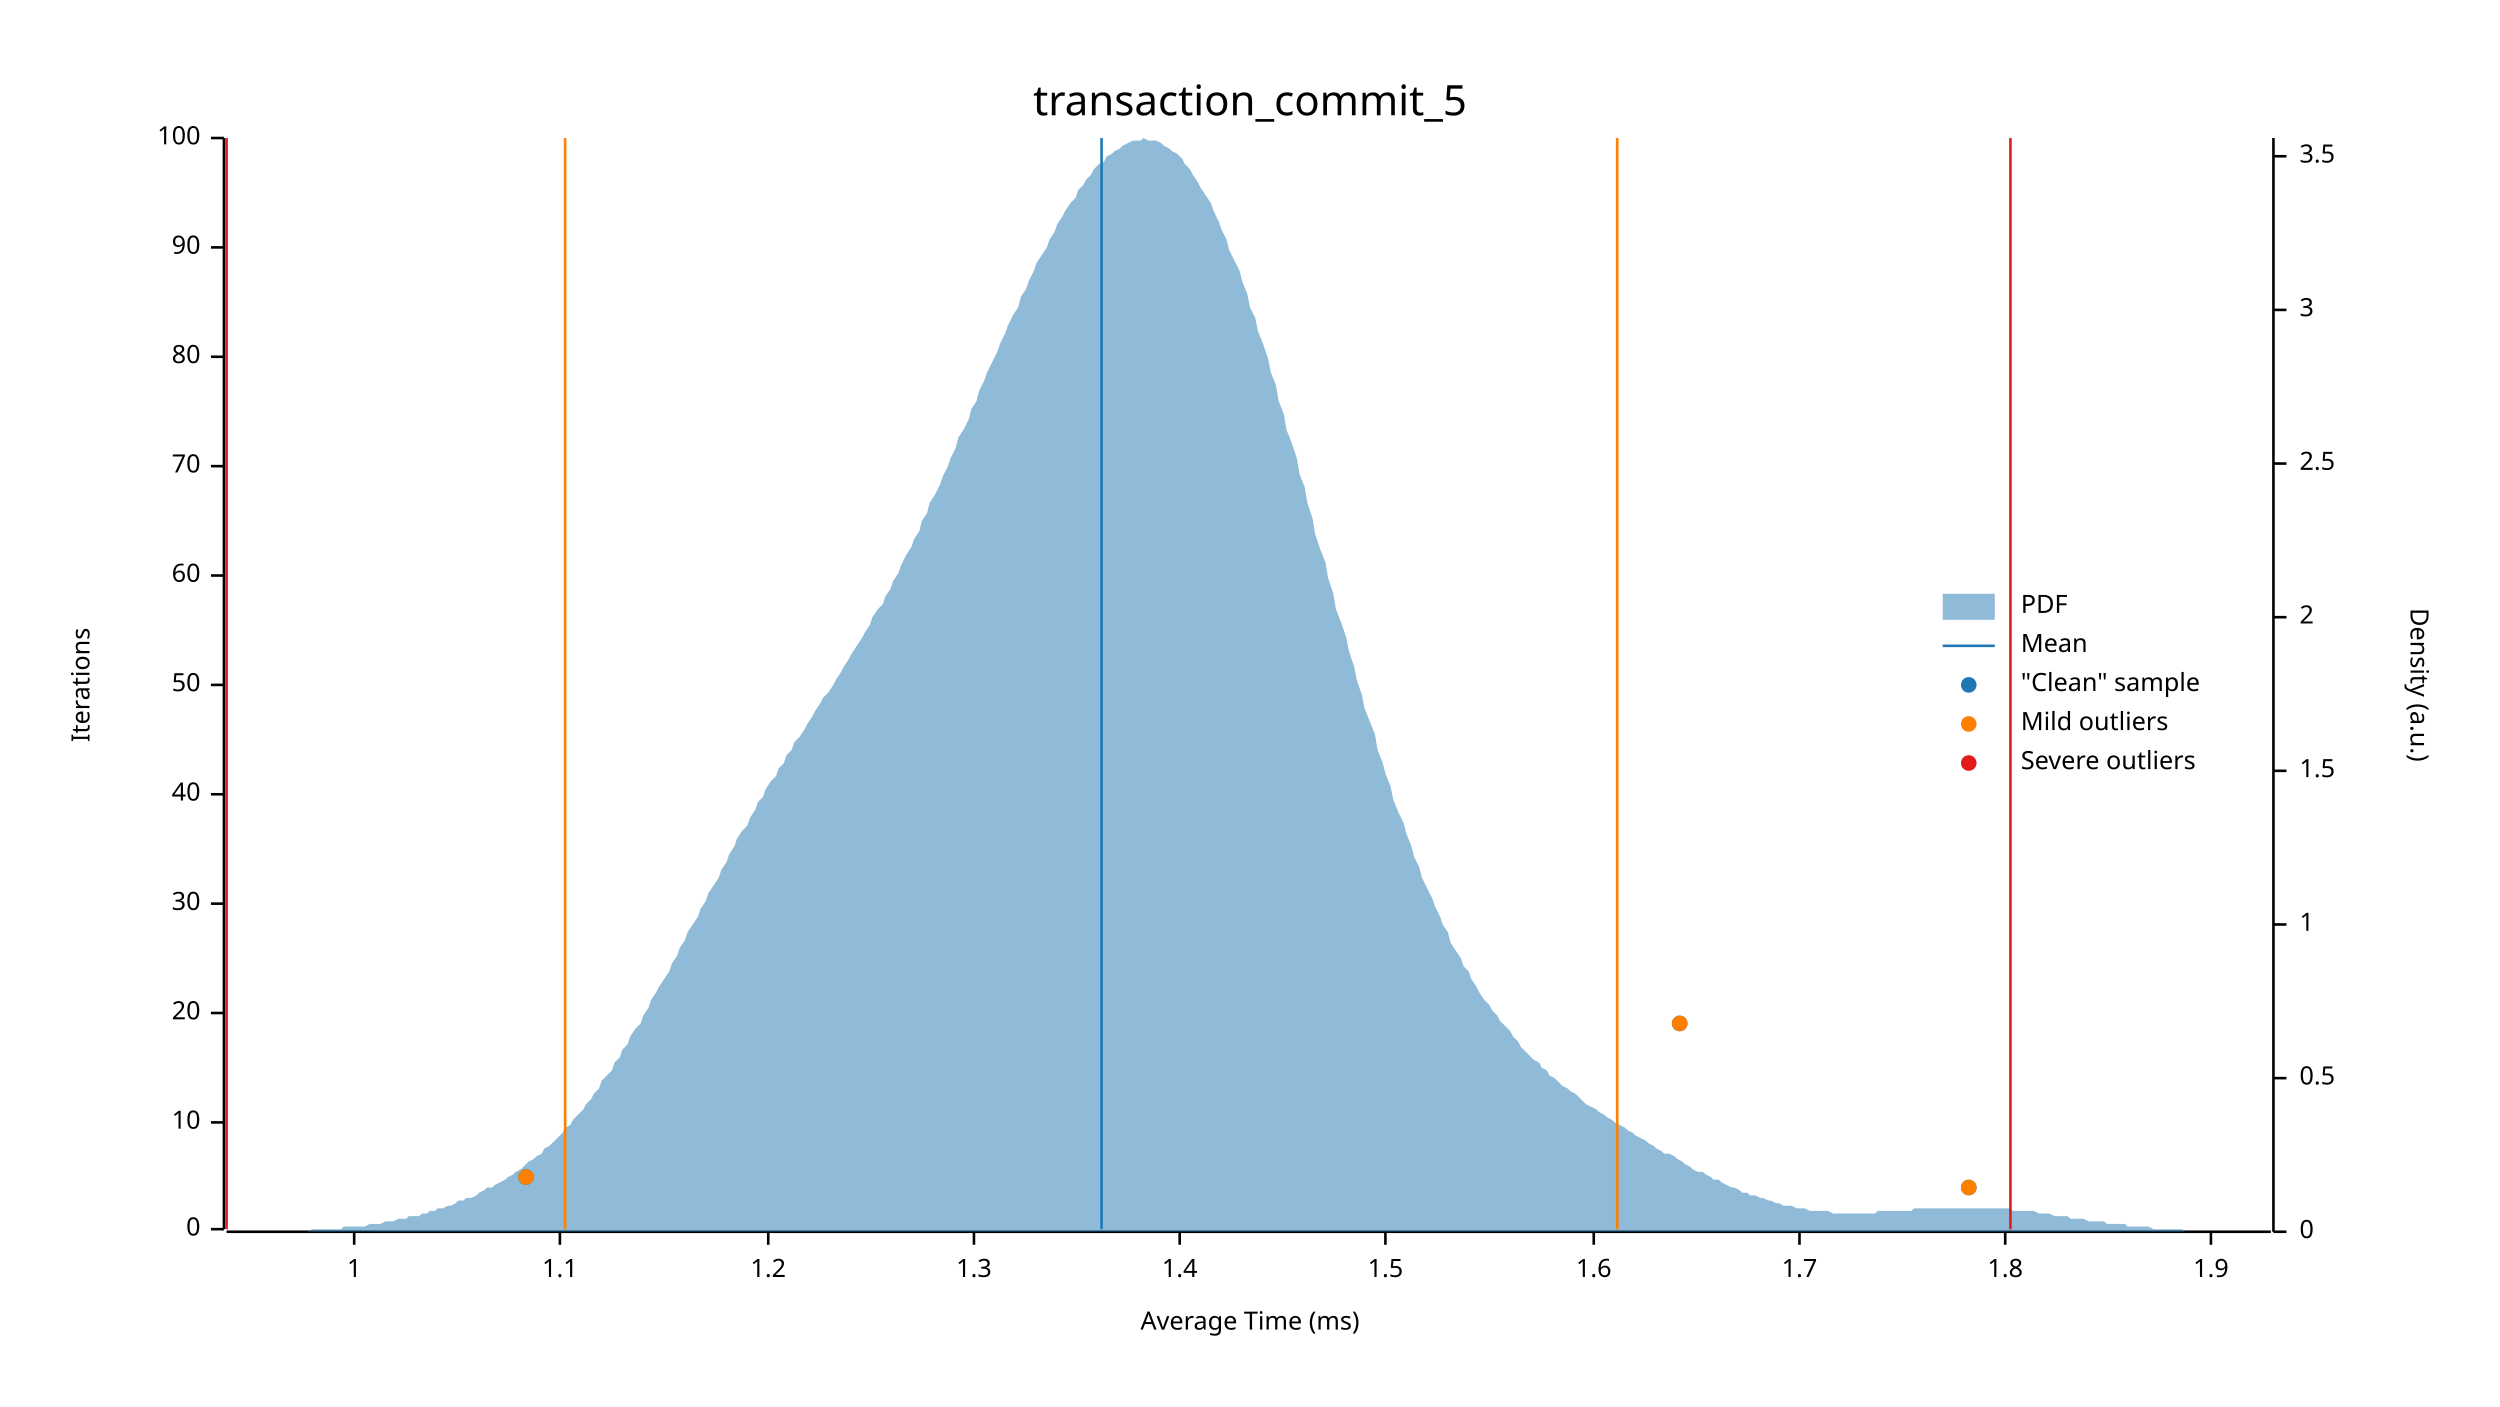
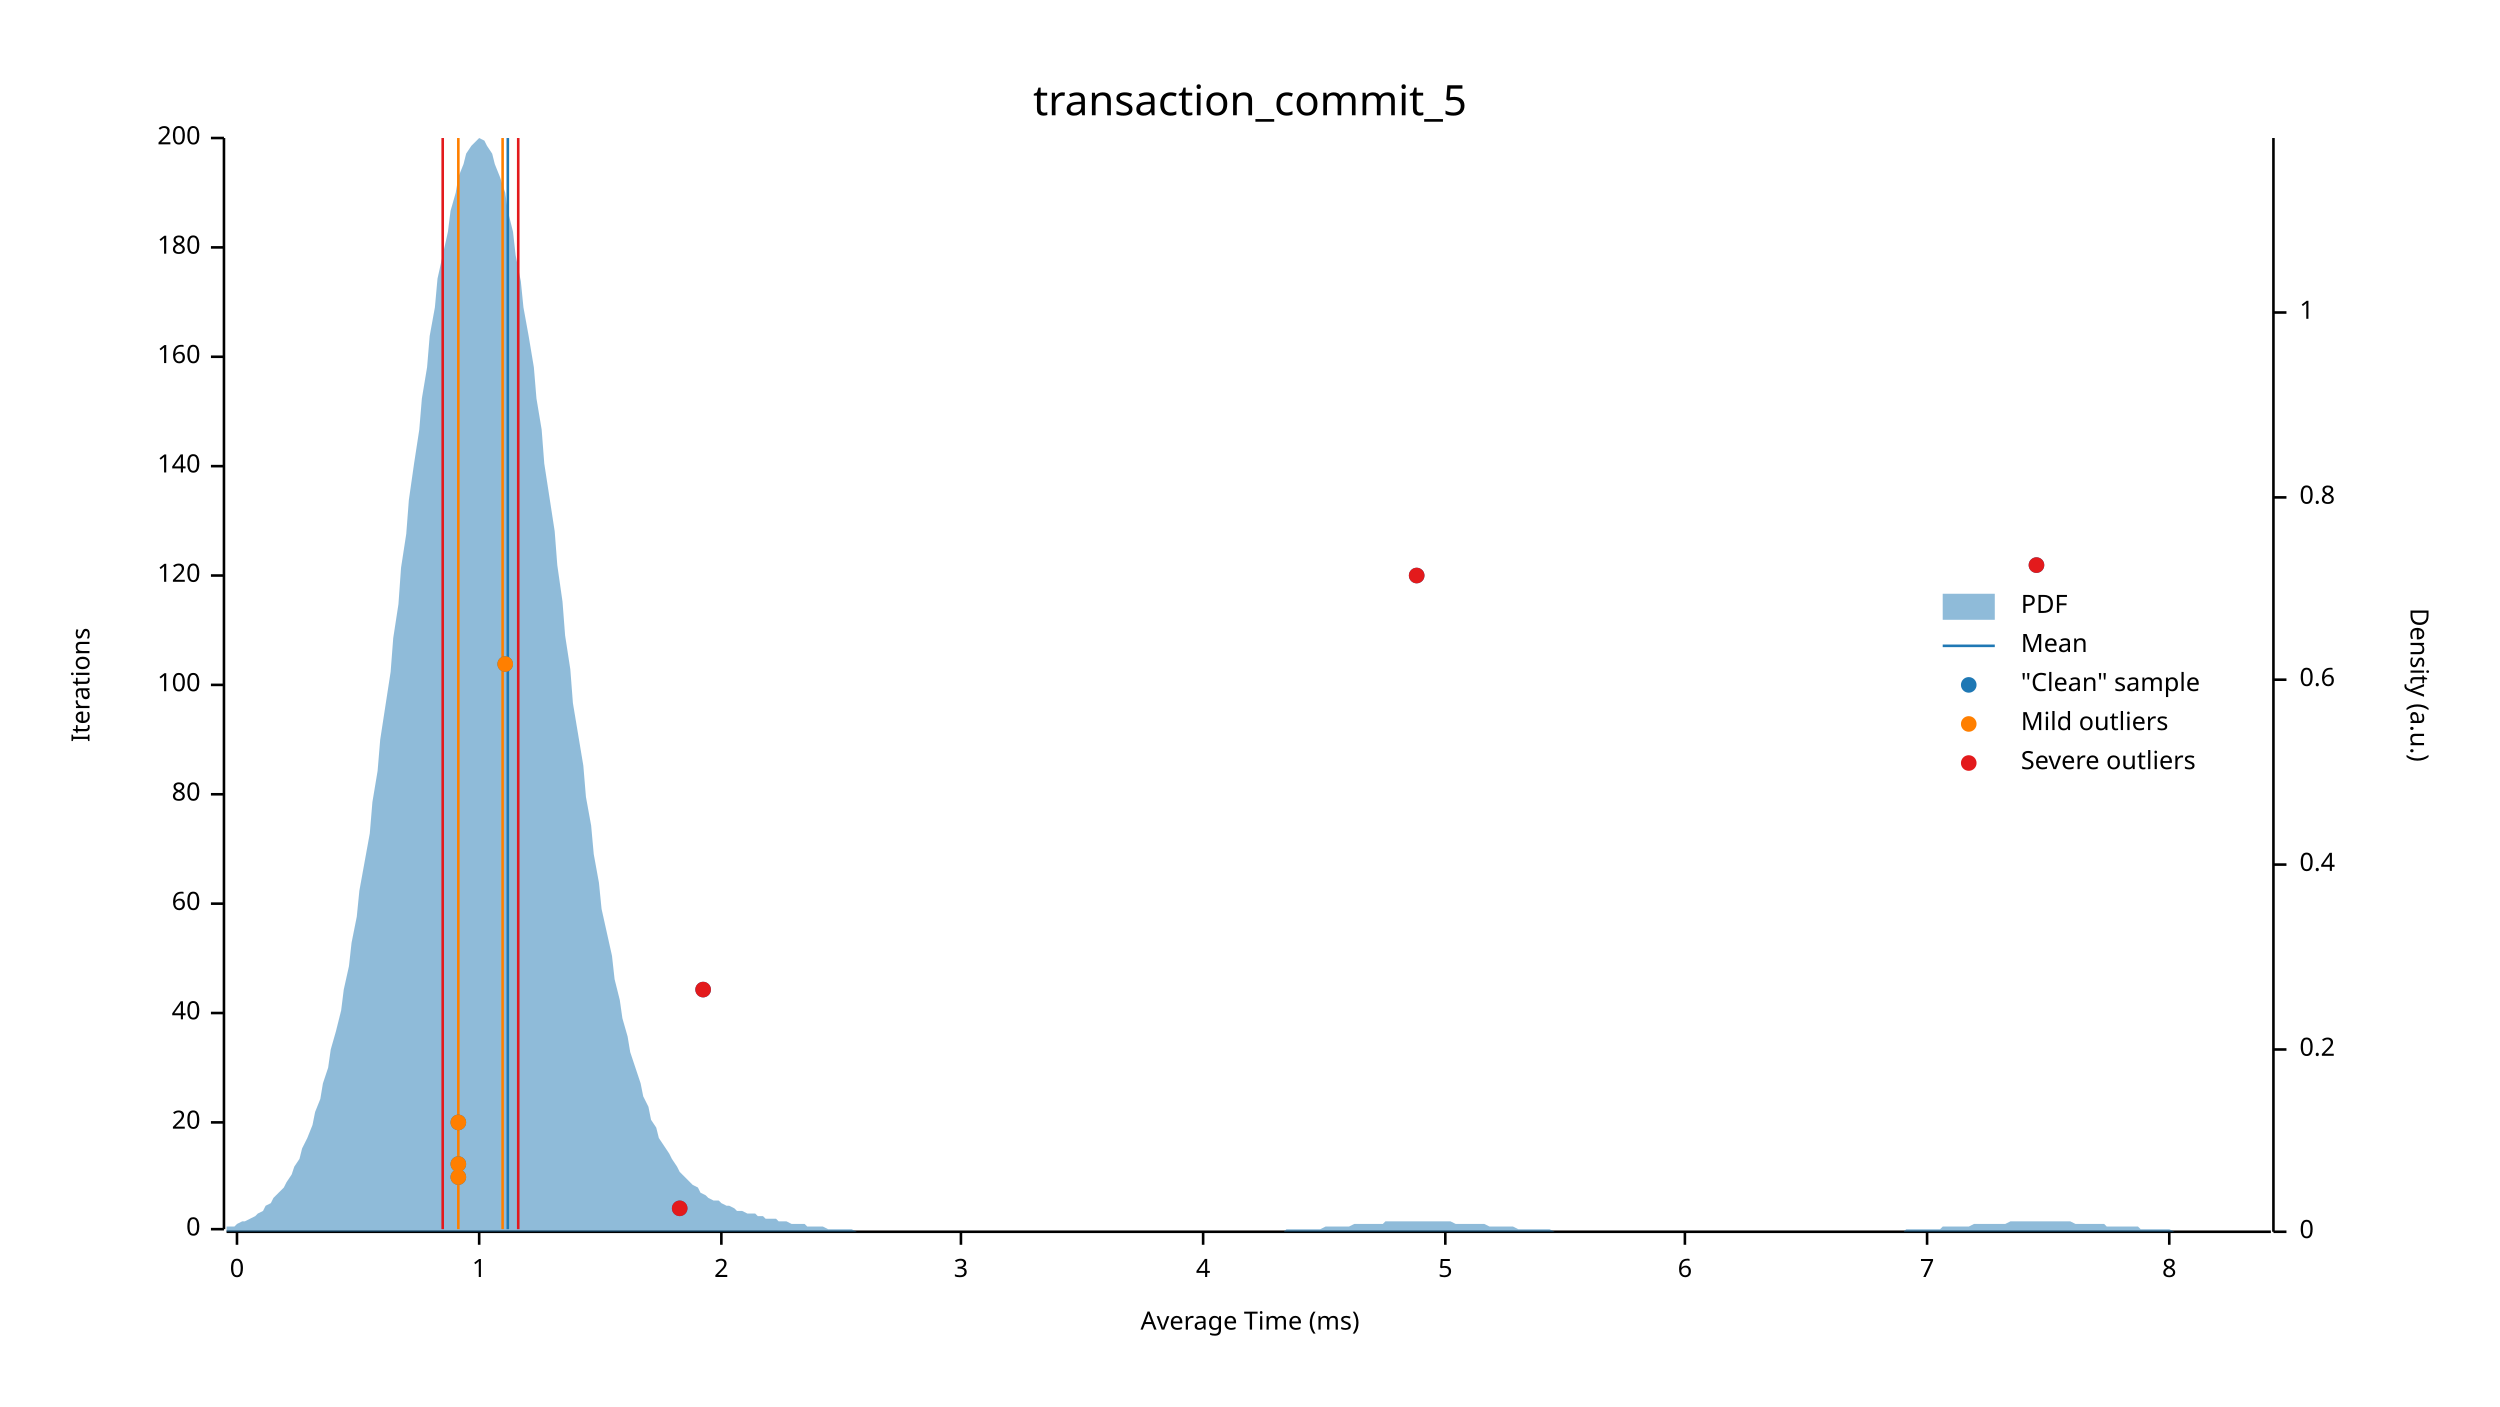
<svg xmlns="http://www.w3.org/2000/svg" width="960" height="540" viewBox="0 0 960 540">
  <text x="480" y="32" dy="0.76em" text-anchor="middle" font-family="sans-serif" font-size="16.129" opacity="1" fill="#000000">
transaction_commit_5
</text>
  <text x="27" y="263" dy="0.76em" text-anchor="middle" font-family="sans-serif" font-size="9.677" opacity="1" fill="#000000" transform="rotate(270, 27, 263)">
Iterations
</text>
  <text x="480" y="513" dy="-0.5ex" text-anchor="middle" font-family="sans-serif" font-size="9.677" opacity="1" fill="#000000">
Average Time (ms)
</text>
  <polyline fill="none" opacity="1" stroke="#000000" stroke-width="1" points="86,53 86,472 " />
  <text x="77" y="472" dy="0.5ex" text-anchor="end" font-family="sans-serif" font-size="9.677" opacity="1" fill="#000000">
0
</text>
  <polyline fill="none" opacity="1" stroke="#000000" stroke-width="1" points="81,472 86,472 " />
  <text x="77" y="431" dy="0.5ex" text-anchor="end" font-family="sans-serif" font-size="9.677" opacity="1" fill="#000000">
- 10
+ 20
</text>
  <polyline fill="none" opacity="1" stroke="#000000" stroke-width="1" points="81,431 86,431 " />
  <text x="77" y="389" dy="0.5ex" text-anchor="end" font-family="sans-serif" font-size="9.677" opacity="1" fill="#000000">
- 20
+ 40
</text>
  <polyline fill="none" opacity="1" stroke="#000000" stroke-width="1" points="81,389 86,389 " />
  <text x="77" y="347" dy="0.5ex" text-anchor="end" font-family="sans-serif" font-size="9.677" opacity="1" fill="#000000">
- 30
+ 60
</text>
  <polyline fill="none" opacity="1" stroke="#000000" stroke-width="1" points="81,347 86,347 " />
  <text x="77" y="305" dy="0.5ex" text-anchor="end" font-family="sans-serif" font-size="9.677" opacity="1" fill="#000000">
- 40
+ 80
</text>
  <polyline fill="none" opacity="1" stroke="#000000" stroke-width="1" points="81,305 86,305 " />
  <text x="77" y="263" dy="0.5ex" text-anchor="end" font-family="sans-serif" font-size="9.677" opacity="1" fill="#000000">
- 50
+ 100
</text>
  <polyline fill="none" opacity="1" stroke="#000000" stroke-width="1" points="81,263 86,263 " />
  <text x="77" y="221" dy="0.5ex" text-anchor="end" font-family="sans-serif" font-size="9.677" opacity="1" fill="#000000">
- 60
+ 120
</text>
  <polyline fill="none" opacity="1" stroke="#000000" stroke-width="1" points="81,221 86,221 " />
  <text x="77" y="179" dy="0.5ex" text-anchor="end" font-family="sans-serif" font-size="9.677" opacity="1" fill="#000000">
- 70
+ 140
</text>
  <polyline fill="none" opacity="1" stroke="#000000" stroke-width="1" points="81,179 86,179 " />
  <text x="77" y="137" dy="0.5ex" text-anchor="end" font-family="sans-serif" font-size="9.677" opacity="1" fill="#000000">
- 80
+ 160
</text>
  <polyline fill="none" opacity="1" stroke="#000000" stroke-width="1" points="81,137 86,137 " />
  <text x="77" y="95" dy="0.5ex" text-anchor="end" font-family="sans-serif" font-size="9.677" opacity="1" fill="#000000">
- 90
+ 180
</text>
  <polyline fill="none" opacity="1" stroke="#000000" stroke-width="1" points="81,95 86,95 " />
  <text x="77" y="53" dy="0.5ex" text-anchor="end" font-family="sans-serif" font-size="9.677" opacity="1" fill="#000000">
- 100
+ 200
</text>
  <polyline fill="none" opacity="1" stroke="#000000" stroke-width="1" points="81,53 86,53 " />
  <polyline fill="none" opacity="1" stroke="#000000" stroke-width="1" points="87,473 872,473 " />
-   <text x="136" y="483" dy="0.76em" text-anchor="middle" font-family="sans-serif" font-size="9.677" opacity="1" fill="#000000">
+   <text x="91" y="483" dy="0.76em" text-anchor="middle" font-family="sans-serif" font-size="9.677" opacity="1" fill="#000000">
+ 0
+ </text>
+   <polyline fill="none" opacity="1" stroke="#000000" stroke-width="1" points="91,473 91,478 " />
+   <text x="184" y="483" dy="0.76em" text-anchor="middle" font-family="sans-serif" font-size="9.677" opacity="1" fill="#000000">
1
</text>
-   <polyline fill="none" opacity="1" stroke="#000000" stroke-width="1" points="136,473 136,478 " />
-   <text x="215" y="483" dy="0.76em" text-anchor="middle" font-family="sans-serif" font-size="9.677" opacity="1" fill="#000000">
- 1.1
+   <polyline fill="none" opacity="1" stroke="#000000" stroke-width="1" points="184,473 184,478 " />
+   <text x="277" y="483" dy="0.76em" text-anchor="middle" font-family="sans-serif" font-size="9.677" opacity="1" fill="#000000">
+ 2
</text>
-   <polyline fill="none" opacity="1" stroke="#000000" stroke-width="1" points="215,473 215,478 " />
-   <text x="295" y="483" dy="0.76em" text-anchor="middle" font-family="sans-serif" font-size="9.677" opacity="1" fill="#000000">
- 1.2
+   <polyline fill="none" opacity="1" stroke="#000000" stroke-width="1" points="277,473 277,478 " />
+   <text x="369" y="483" dy="0.76em" text-anchor="middle" font-family="sans-serif" font-size="9.677" opacity="1" fill="#000000">
+ 3
</text>
-   <polyline fill="none" opacity="1" stroke="#000000" stroke-width="1" points="295,473 295,478 " />
-   <text x="374" y="483" dy="0.76em" text-anchor="middle" font-family="sans-serif" font-size="9.677" opacity="1" fill="#000000">
- 1.3
+   <polyline fill="none" opacity="1" stroke="#000000" stroke-width="1" points="369,473 369,478 " />
+   <text x="462" y="483" dy="0.76em" text-anchor="middle" font-family="sans-serif" font-size="9.677" opacity="1" fill="#000000">
+ 4
</text>
-   <polyline fill="none" opacity="1" stroke="#000000" stroke-width="1" points="374,473 374,478 " />
-   <text x="453" y="483" dy="0.76em" text-anchor="middle" font-family="sans-serif" font-size="9.677" opacity="1" fill="#000000">
- 1.4
+   <polyline fill="none" opacity="1" stroke="#000000" stroke-width="1" points="462,473 462,478 " />
+   <text x="555" y="483" dy="0.76em" text-anchor="middle" font-family="sans-serif" font-size="9.677" opacity="1" fill="#000000">
+ 5
</text>
-   <polyline fill="none" opacity="1" stroke="#000000" stroke-width="1" points="453,473 453,478 " />
-   <text x="532" y="483" dy="0.76em" text-anchor="middle" font-family="sans-serif" font-size="9.677" opacity="1" fill="#000000">
- 1.5
+   <polyline fill="none" opacity="1" stroke="#000000" stroke-width="1" points="555,473 555,478 " />
+   <text x="647" y="483" dy="0.76em" text-anchor="middle" font-family="sans-serif" font-size="9.677" opacity="1" fill="#000000">
+ 6
</text>
-   <polyline fill="none" opacity="1" stroke="#000000" stroke-width="1" points="532,473 532,478 " />
-   <text x="612" y="483" dy="0.76em" text-anchor="middle" font-family="sans-serif" font-size="9.677" opacity="1" fill="#000000">
- 1.6
+   <polyline fill="none" opacity="1" stroke="#000000" stroke-width="1" points="647,473 647,478 " />
+   <text x="740" y="483" dy="0.76em" text-anchor="middle" font-family="sans-serif" font-size="9.677" opacity="1" fill="#000000">
+ 7
</text>
-   <polyline fill="none" opacity="1" stroke="#000000" stroke-width="1" points="612,473 612,478 " />
-   <text x="691" y="483" dy="0.76em" text-anchor="middle" font-family="sans-serif" font-size="9.677" opacity="1" fill="#000000">
- 1.7
+   <polyline fill="none" opacity="1" stroke="#000000" stroke-width="1" points="740,473 740,478 " />
+   <text x="833" y="483" dy="0.76em" text-anchor="middle" font-family="sans-serif" font-size="9.677" opacity="1" fill="#000000">
+ 8
</text>
-   <polyline fill="none" opacity="1" stroke="#000000" stroke-width="1" points="691,473 691,478 " />
-   <text x="770" y="483" dy="0.76em" text-anchor="middle" font-family="sans-serif" font-size="9.677" opacity="1" fill="#000000">
- 1.8
- </text>
-   <polyline fill="none" opacity="1" stroke="#000000" stroke-width="1" points="770,473 770,478 " />
-   <text x="849" y="483" dy="0.76em" text-anchor="middle" font-family="sans-serif" font-size="9.677" opacity="1" fill="#000000">
- 1.9
- </text>
-   <polyline fill="none" opacity="1" stroke="#000000" stroke-width="1" points="849,473 849,478 " />
+   <polyline fill="none" opacity="1" stroke="#000000" stroke-width="1" points="833,473 833,478 " />
  <text x="933" y="263" dy="0.76em" text-anchor="middle" font-family="sans-serif" font-size="9.677" opacity="1" fill="#000000" transform="rotate(90, 933, 263)">
Density (a.u.)
</text>
  <polyline fill="none" opacity="1" stroke="#000000" stroke-width="1" points="873,53 873,473 " />
  <text x="883" y="473" dy="0.5ex" text-anchor="start" font-family="sans-serif" font-size="9.677" opacity="1" fill="#000000">
0
</text>
  <polyline fill="none" opacity="1" stroke="#000000" stroke-width="1" points="873,473 878,473 " />
-   <text x="883" y="414" dy="0.5ex" text-anchor="start" font-family="sans-serif" font-size="9.677" opacity="1" fill="#000000">
- 0.5
+   <text x="883" y="403" dy="0.5ex" text-anchor="start" font-family="sans-serif" font-size="9.677" opacity="1" fill="#000000">
+ 0.2
</text>
-   <polyline fill="none" opacity="1" stroke="#000000" stroke-width="1" points="873,414 878,414 " />
-   <text x="883" y="355" dy="0.5ex" text-anchor="start" font-family="sans-serif" font-size="9.677" opacity="1" fill="#000000">
+   <polyline fill="none" opacity="1" stroke="#000000" stroke-width="1" points="873,403 878,403 " />
+   <text x="883" y="332" dy="0.5ex" text-anchor="start" font-family="sans-serif" font-size="9.677" opacity="1" fill="#000000">
+ 0.4
+ </text>
+   <polyline fill="none" opacity="1" stroke="#000000" stroke-width="1" points="873,332 878,332 " />
+   <text x="883" y="261" dy="0.5ex" text-anchor="start" font-family="sans-serif" font-size="9.677" opacity="1" fill="#000000">
+ 0.6
+ </text>
+   <polyline fill="none" opacity="1" stroke="#000000" stroke-width="1" points="873,261 878,261 " />
+   <text x="883" y="191" dy="0.5ex" text-anchor="start" font-family="sans-serif" font-size="9.677" opacity="1" fill="#000000">
+ 0.8
+ </text>
+   <polyline fill="none" opacity="1" stroke="#000000" stroke-width="1" points="873,191 878,191 " />
+   <text x="883" y="120" dy="0.5ex" text-anchor="start" font-family="sans-serif" font-size="9.677" opacity="1" fill="#000000">
1
</text>
-   <polyline fill="none" opacity="1" stroke="#000000" stroke-width="1" points="873,355 878,355 " />
-   <text x="883" y="296" dy="0.5ex" text-anchor="start" font-family="sans-serif" font-size="9.677" opacity="1" fill="#000000">
- 1.5
- </text>
-   <polyline fill="none" opacity="1" stroke="#000000" stroke-width="1" points="873,296 878,296 " />
-   <text x="883" y="237" dy="0.5ex" text-anchor="start" font-family="sans-serif" font-size="9.677" opacity="1" fill="#000000">
- 2
- </text>
-   <polyline fill="none" opacity="1" stroke="#000000" stroke-width="1" points="873,237 878,237 " />
-   <text x="883" y="178" dy="0.5ex" text-anchor="start" font-family="sans-serif" font-size="9.677" opacity="1" fill="#000000">
- 2.5
- </text>
-   <polyline fill="none" opacity="1" stroke="#000000" stroke-width="1" points="873,178 878,178 " />
-   <text x="883" y="119" dy="0.5ex" text-anchor="start" font-family="sans-serif" font-size="9.677" opacity="1" fill="#000000">
- 3
- </text>
-   <polyline fill="none" opacity="1" stroke="#000000" stroke-width="1" points="873,119 878,119 " />
-   <text x="883" y="60" dy="0.5ex" text-anchor="start" font-family="sans-serif" font-size="9.677" opacity="1" fill="#000000">
- 3.5
- </text>
-   <polyline fill="none" opacity="1" stroke="#000000" stroke-width="1" points="873,60 878,60 " />
-   <polygon opacity="0.5" fill="#1F78B4" points="87,473 88,473 90,473 91,473 93,473 94,473 96,473 98,473 99,473 101,473 102,473 104,473 105,473 107,473 109,473 110,473 112,473 113,473 115,473 116,473 118,473 120,472 121,472 123,472 124,472 126,472 127,472 129,472 131,472 132,471 134,471 135,471 137,471 138,471 140,471 142,470 143,470 145,470 146,470 148,469 150,469 151,469 153,468 154,468 156,468 157,467 159,467 161,467 162,466 164,466 165,465 167,465 168,464 170,464 172,463 173,463 175,462 176,461 178,461 179,460 181,460 183,459 184,458 186,457 187,456 189,456 190,455 192,454 194,453 195,452 197,451 198,450 200,449 201,448 203,446 205,445 206,444 208,443 209,441 211,440 213,438 214,437 216,435 217,433 219,432 220,430 222,428 224,426 225,424 227,422 228,420 230,418 231,415 233,413 235,411 236,408 238,406 239,403 241,401 242,398 244,395 246,393 247,390 249,387 250,384 252,381 253,379 255,376 257,373 258,370 260,367 261,364 263,361 264,358 266,355 268,352 269,349 271,346 272,343 274,340 276,337 277,334 279,331 280,328 282,325 283,322 285,319 287,317 288,314 290,311 291,308 293,306 294,303 296,300 298,298 299,295 301,293 302,290 304,288 305,285 307,283 309,280 310,278 312,275 313,273 315,270 316,268 318,266 320,263 321,261 323,258 324,256 326,253 327,251 329,248 331,245 332,243 334,240 335,237 337,234 339,232 340,229 342,226 343,223 345,220 346,217 348,213 350,210 351,207 353,204 354,200 356,197 357,193 359,190 361,186 362,183 364,179 365,176 367,172 368,168 370,165 372,161 373,157 375,154 376,150 378,146 379,143 381,139 383,135 384,132 386,128 387,125 389,121 391,118 392,114 394,111 395,108 397,104 398,101 400,98 402,95 403,92 405,89 406,86 408,83 409,81 411,78 413,76 414,73 416,71 417,69 419,67 420,65 422,63 424,62 425,60 427,59 428,58 430,57 431,56 433,55 435,54 436,54 438,54 439,53 441,54 442,54 444,54 446,55 447,56 449,57 450,58 452,59 454,61 455,63 457,65 458,67 460,70 461,72 463,75 465,78 466,81 468,85 469,88 471,92 472,96 474,100 476,104 477,108 479,113 480,118 482,122 483,127 485,132 487,138 488,143 490,148 491,154 493,159 494,165 496,170 498,176 499,182 501,187 502,193 504,199 505,205 507,211 509,216 510,222 512,228 513,234 515,239 517,245 518,250 520,256 521,261 523,267 524,272 526,277 528,282 529,288 531,293 532,297 534,302 535,307 537,312 539,316 540,320 542,325 543,329 545,333 546,337 548,341 550,345 551,348 553,352 554,355 556,358 557,362 559,365 561,368 562,371 564,373 565,376 567,379 568,381 570,384 572,386 573,388 575,390 576,392 578,394 580,396 581,398 583,400 584,402 586,404 587,405 589,407 591,408 592,410 594,411 595,413 597,414 598,415 600,417 602,418 603,419 605,420 606,421 608,423 609,424 611,425 613,426 614,427 616,428 617,429 619,430 620,431 622,432 624,433 625,434 627,435 628,436 630,437 632,438 633,439 635,440 636,441 638,442 639,443 641,443 643,444 644,445 646,446 647,447 649,448 650,449 652,450 654,450 655,451 657,452 658,453 660,453 661,454 663,455 665,456 666,456 668,457 669,458 671,458 672,459 674,459 676,460 677,460 679,461 680,461 682,462 683,462 685,463 687,463 688,463 690,464 691,464 693,464 695,465 696,465 698,465 699,465 701,465 702,465 704,466 706,466 707,466 709,466 710,466 712,466 713,466 715,466 717,466 718,466 720,466 721,465 723,465 724,465 726,465 728,465 729,465 731,465 732,465 734,465 735,464 737,464 739,464 740,464 742,464 743,464 745,464 746,464 748,464 750,464 751,464 753,464 754,464 756,464 758,464 759,464 761,464 762,464 764,464 765,464 767,464 769,464 770,464 772,464 773,465 775,465 776,465 778,465 780,465 781,465 783,466 784,466 786,466 787,466 789,467 791,467 792,467 794,467 795,468 797,468 798,468 800,468 802,469 803,469 805,469 806,469 808,469 809,470 811,470 813,470 814,470 816,470 817,471 819,471 821,471 822,471 824,471 825,471 827,472 828,472 830,472 832,472 833,472 835,472 836,472 838,472 839,473 841,473 843,473 844,473 846,473 847,473 849,473 850,473 852,473 854,473 855,473 857,473 858,473 860,473 861,473 863,473 865,473 866,473 868,473 869,473 871,473 873,473 873,473 87,473 " />
-   <polyline fill="none" opacity="1" stroke="#1F78B4" stroke-width="1" points="423,472 423,53 " />
-   <polyline fill="none" opacity="1" stroke="#FF7F00" stroke-width="1" points="217,472 217,53 " />
-   <polyline fill="none" opacity="1" stroke="#FF7F00" stroke-width="1" points="621,472 621,53 " />
-   <polyline fill="none" opacity="1" stroke="#E31A1C" stroke-width="1" points="87,472 87,53 " />
-   <polyline fill="none" opacity="1" stroke="#E31A1C" stroke-width="1" points="772,472 772,53 " />
-   <circle cx="756" cy="456" r="3" opacity="1" fill="#1F78B4" stroke="none" stroke-width="1" />
-   <circle cx="202" cy="452" r="3" opacity="1" fill="#1F78B4" stroke="none" stroke-width="1" />
-   <circle cx="645" cy="393" r="3" opacity="1" fill="#1F78B4" stroke="none" stroke-width="1" />
-   <circle cx="756" cy="456" r="3" opacity="1" fill="#FF7F00" stroke="none" stroke-width="1" />
-   <circle cx="202" cy="452" r="3" opacity="1" fill="#FF7F00" stroke="none" stroke-width="1" />
-   <circle cx="645" cy="393" r="3" opacity="1" fill="#FF7F00" stroke="none" stroke-width="1" />
+   <polyline fill="none" opacity="1" stroke="#000000" stroke-width="1" points="873,120 878,120 " />
+   <polygon opacity="0.5" fill="#1F78B4" points="87,471 88,471 90,471 91,470 93,469 94,469 96,468 98,467 99,466 101,465 102,463 104,462 105,460 107,458 109,456 110,454 112,451 113,448 115,445 116,441 118,437 120,432 121,427 123,422 124,416 126,410 127,403 129,396 131,388 132,380 134,371 135,362 137,352 138,342 140,331 142,320 143,308 145,296 146,284 148,271 150,258 151,245 153,232 154,218 156,205 157,192 159,178 161,165 162,153 164,141 165,129 167,118 168,107 170,98 172,89 173,81 175,74 176,68 178,63 179,59 181,56 183,54 184,53 186,54 187,56 189,59 190,63 192,68 194,74 195,81 197,89 198,98 200,108 201,118 203,129 205,141 206,153 208,165 209,178 211,191 213,204 214,217 216,231 217,244 219,257 220,270 222,282 224,294 225,306 227,317 228,328 230,339 231,349 233,358 235,367 236,376 238,384 239,391 241,398 242,404 244,410 246,416 247,421 249,425 250,430 252,433 253,437 255,440 257,443 258,445 260,448 261,450 263,452 264,453 266,455 268,456 269,458 271,459 272,460 274,461 276,461 277,462 279,463 280,463 282,464 283,465 285,465 287,466 288,466 290,466 291,467 293,467 294,468 296,468 298,468 299,469 301,469 302,469 304,470 305,470 307,470 309,470 310,471 312,471 313,471 315,471 316,471 318,472 320,472 321,472 323,472 324,472 326,472 327,472 329,473 331,473 332,473 334,473 335,473 337,473 339,473 340,473 342,473 343,473 345,473 346,473 348,473 350,473 351,473 353,473 354,473 356,473 357,473 359,473 361,473 362,473 364,473 365,473 367,473 368,473 370,473 372,473 373,473 375,473 376,473 378,473 379,473 381,473 383,473 384,473 386,473 387,473 389,473 391,473 392,473 394,473 395,473 397,473 398,473 400,473 402,473 403,473 405,473 406,473 408,473 409,473 411,473 413,473 414,473 416,473 417,473 419,473 420,473 422,473 424,473 425,473 427,473 428,473 430,473 431,473 433,473 435,473 436,473 438,473 439,473 441,473 442,473 444,473 446,473 447,473 449,473 450,473 452,473 454,473 455,473 457,473 458,473 460,473 461,473 463,473 465,473 466,473 468,473 469,473 471,473 472,473 474,473 476,473 477,473 479,473 480,473 482,473 483,473 485,473 487,473 488,473 490,473 491,473 493,473 494,472 496,472 498,472 499,472 501,472 502,472 504,472 505,472 507,472 509,471 510,471 512,471 513,471 515,471 517,471 518,471 520,470 521,470 523,470 524,470 526,470 528,470 529,470 531,470 532,469 534,469 535,469 537,469 539,469 540,469 542,469 543,469 545,469 546,469 548,469 550,469 551,469 553,469 554,469 556,469 557,469 559,470 561,470 562,470 564,470 565,470 567,470 568,470 570,470 572,471 573,471 575,471 576,471 578,471 580,471 581,471 583,472 584,472 586,472 587,472 589,472 591,472 592,472 594,472 595,472 597,473 598,473 600,473 602,473 603,473 605,473 606,473 608,473 609,473 611,473 613,473 614,473 616,473 617,473 619,473 620,473 622,473 624,473 625,473 627,473 628,473 630,473 632,473 633,473 635,473 636,473 638,473 639,473 641,473 643,473 644,473 646,473 647,473 649,473 650,473 652,473 654,473 655,473 657,473 658,473 660,473 661,473 663,473 665,473 666,473 668,473 669,473 671,473 672,473 674,473 676,473 677,473 679,473 680,473 682,473 683,473 685,473 687,473 688,473 690,473 691,473 693,473 695,473 696,473 698,473 699,473 701,473 702,473 704,473 706,473 707,473 709,473 710,473 712,473 713,473 715,473 717,473 718,473 720,473 721,473 723,473 724,473 726,473 728,473 729,473 731,473 732,472 734,472 735,472 737,472 739,472 740,472 742,472 743,472 745,472 746,471 748,471 750,471 751,471 753,471 754,471 756,471 758,470 759,470 761,470 762,470 764,470 765,470 767,470 769,470 770,470 772,469 773,469 775,469 776,469 778,469 780,469 781,469 783,469 784,469 786,469 787,469 789,469 791,469 792,469 794,469 795,469 797,470 798,470 800,470 802,470 803,470 805,470 806,470 808,470 809,471 811,471 813,471 814,471 816,471 817,471 819,471 821,471 822,472 824,472 825,472 827,472 828,472 830,472 832,472 833,472 835,473 836,473 838,473 839,473 841,473 843,473 844,473 846,473 847,473 849,473 850,473 852,473 854,473 855,473 857,473 858,473 860,473 861,473 863,473 865,473 866,473 868,473 869,473 871,473 873,473 873,473 87,473 " />
+   <polyline fill="none" opacity="1" stroke="#1F78B4" stroke-width="1" points="195,472 195,53 " />
+   <polyline fill="none" opacity="1" stroke="#FF7F00" stroke-width="1" points="176,472 176,53 " />
+   <polyline fill="none" opacity="1" stroke="#FF7F00" stroke-width="1" points="193,472 193,53 " />
+   <polyline fill="none" opacity="1" stroke="#E31A1C" stroke-width="1" points="170,472 170,53 " />
+   <polyline fill="none" opacity="1" stroke="#E31A1C" stroke-width="1" points="199,472 199,53 " />
+   <circle cx="261" cy="464" r="3" opacity="1" fill="#1F78B4" stroke="none" stroke-width="1" />
+   <circle cx="176" cy="452" r="3" opacity="1" fill="#1F78B4" stroke="none" stroke-width="1" />
+   <circle cx="176" cy="447" r="3" opacity="1" fill="#1F78B4" stroke="none" stroke-width="1" />
+   <circle cx="176" cy="431" r="3" opacity="1" fill="#1F78B4" stroke="none" stroke-width="1" />
+   <circle cx="270" cy="380" r="3" opacity="1" fill="#1F78B4" stroke="none" stroke-width="1" />
+   <circle cx="194" cy="255" r="3" opacity="1" fill="#1F78B4" stroke="none" stroke-width="1" />
+   <circle cx="544" cy="221" r="3" opacity="1" fill="#1F78B4" stroke="none" stroke-width="1" />
+   <circle cx="782" cy="217" r="3" opacity="1" fill="#1F78B4" stroke="none" stroke-width="1" />
+   <circle cx="176" cy="452" r="3" opacity="1" fill="#FF7F00" stroke="none" stroke-width="1" />
+   <circle cx="176" cy="447" r="3" opacity="1" fill="#FF7F00" stroke="none" stroke-width="1" />
+   <circle cx="176" cy="431" r="3" opacity="1" fill="#FF7F00" stroke="none" stroke-width="1" />
+   <circle cx="194" cy="255" r="3" opacity="1" fill="#FF7F00" stroke="none" stroke-width="1" />
+   <circle cx="261" cy="464" r="3" opacity="1" fill="#E31A1C" stroke="none" stroke-width="1" />
+   <circle cx="270" cy="380" r="3" opacity="1" fill="#E31A1C" stroke="none" stroke-width="1" />
+   <circle cx="544" cy="221" r="3" opacity="1" fill="#E31A1C" stroke="none" stroke-width="1" />
+   <circle cx="782" cy="217" r="3" opacity="1" fill="#E31A1C" stroke="none" stroke-width="1" />
  <text x="776" y="228" dy="0.76em" text-anchor="start" font-family="sans-serif" font-size="9.677" opacity="1" fill="#000000">
PDF
</text>
  <text x="776" y="243" dy="0.76em" text-anchor="start" font-family="sans-serif" font-size="9.677" opacity="1" fill="#000000">
Mean
</text>
  <text x="776" y="258" dy="0.76em" text-anchor="start" font-family="sans-serif" font-size="9.677" opacity="1" fill="#000000">
"Clean" sample
</text>
  <text x="776" y="273" dy="0.76em" text-anchor="start" font-family="sans-serif" font-size="9.677" opacity="1" fill="#000000">
Mild outliers
</text>
  <text x="776" y="288" dy="0.76em" text-anchor="start" font-family="sans-serif" font-size="9.677" opacity="1" fill="#000000">
Severe outliers
</text>
  <rect x="746" y="228" width="20" height="10" opacity="0.5" fill="#1F78B4" stroke="none" />
  <polyline fill="none" opacity="1" stroke="#1F78B4" stroke-width="1" points="746,248 766,248 " />
  <circle cx="756" cy="263" r="3" opacity="1" fill="#1F78B4" stroke="none" stroke-width="1" />
  <circle cx="756" cy="278" r="3" opacity="1" fill="#FF7F00" stroke="none" stroke-width="1" />
  <circle cx="756" cy="293" r="3" opacity="1" fill="#E31A1C" stroke="none" stroke-width="1" />
</svg>
